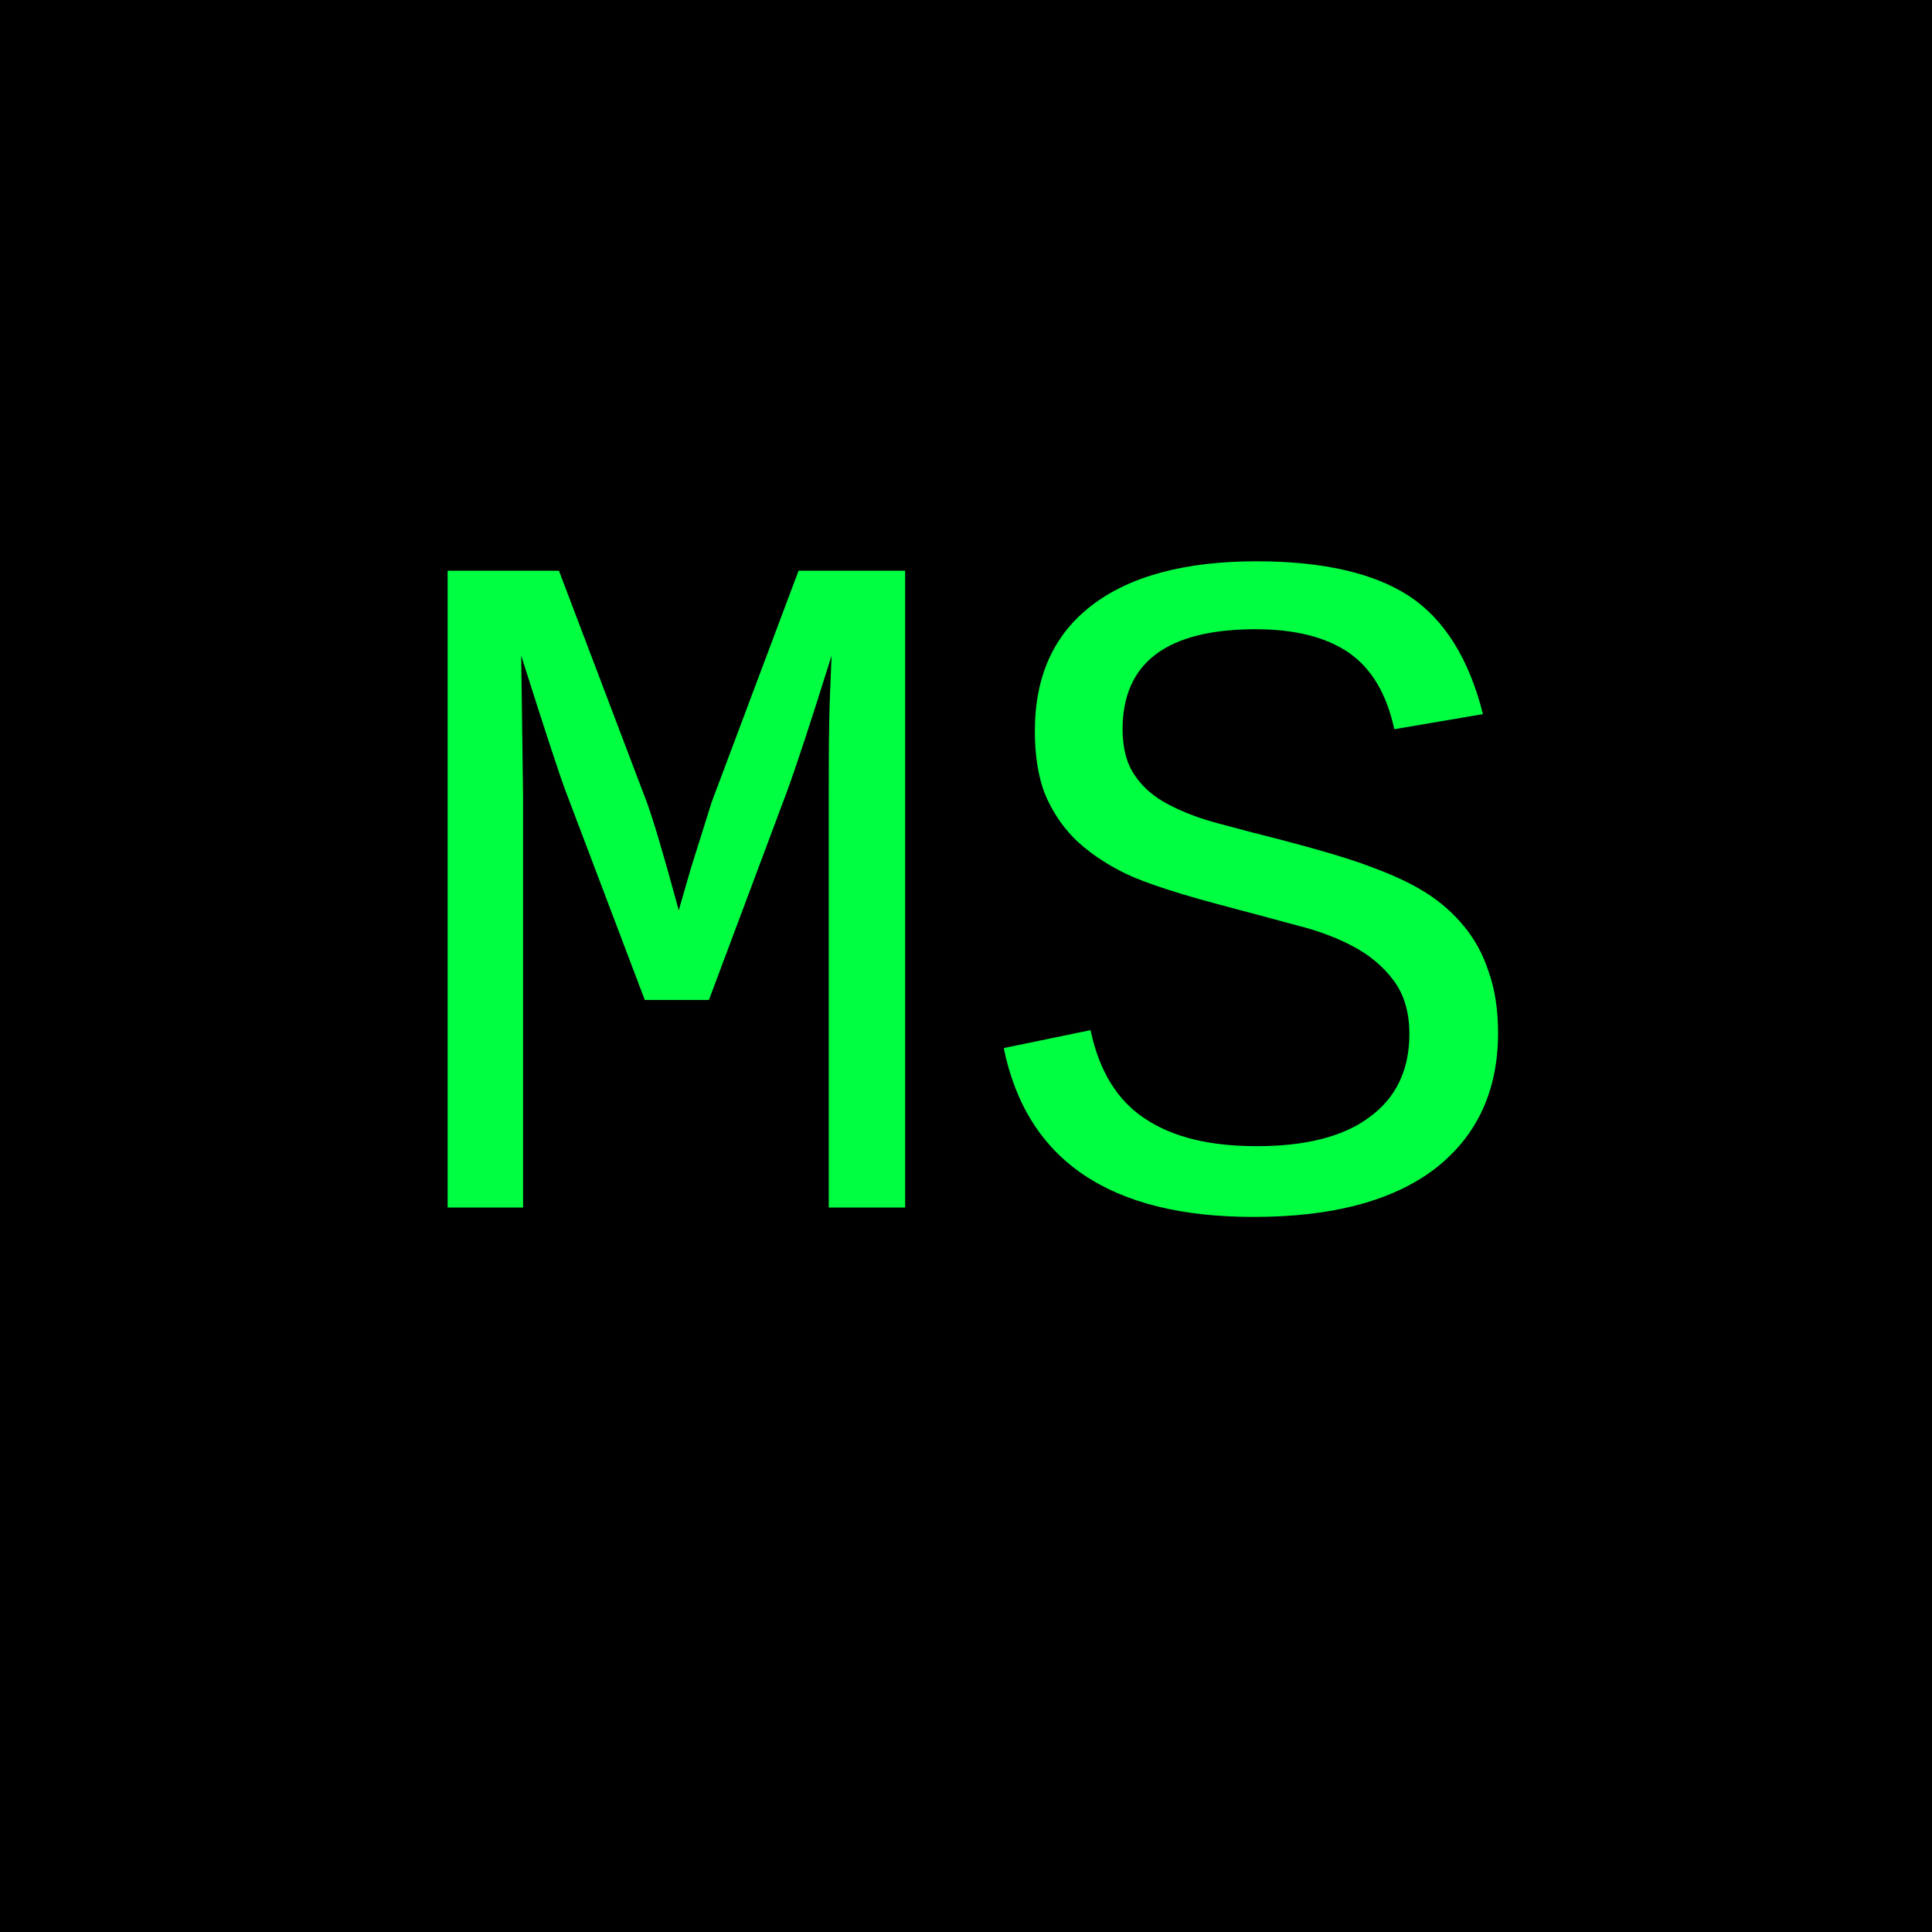
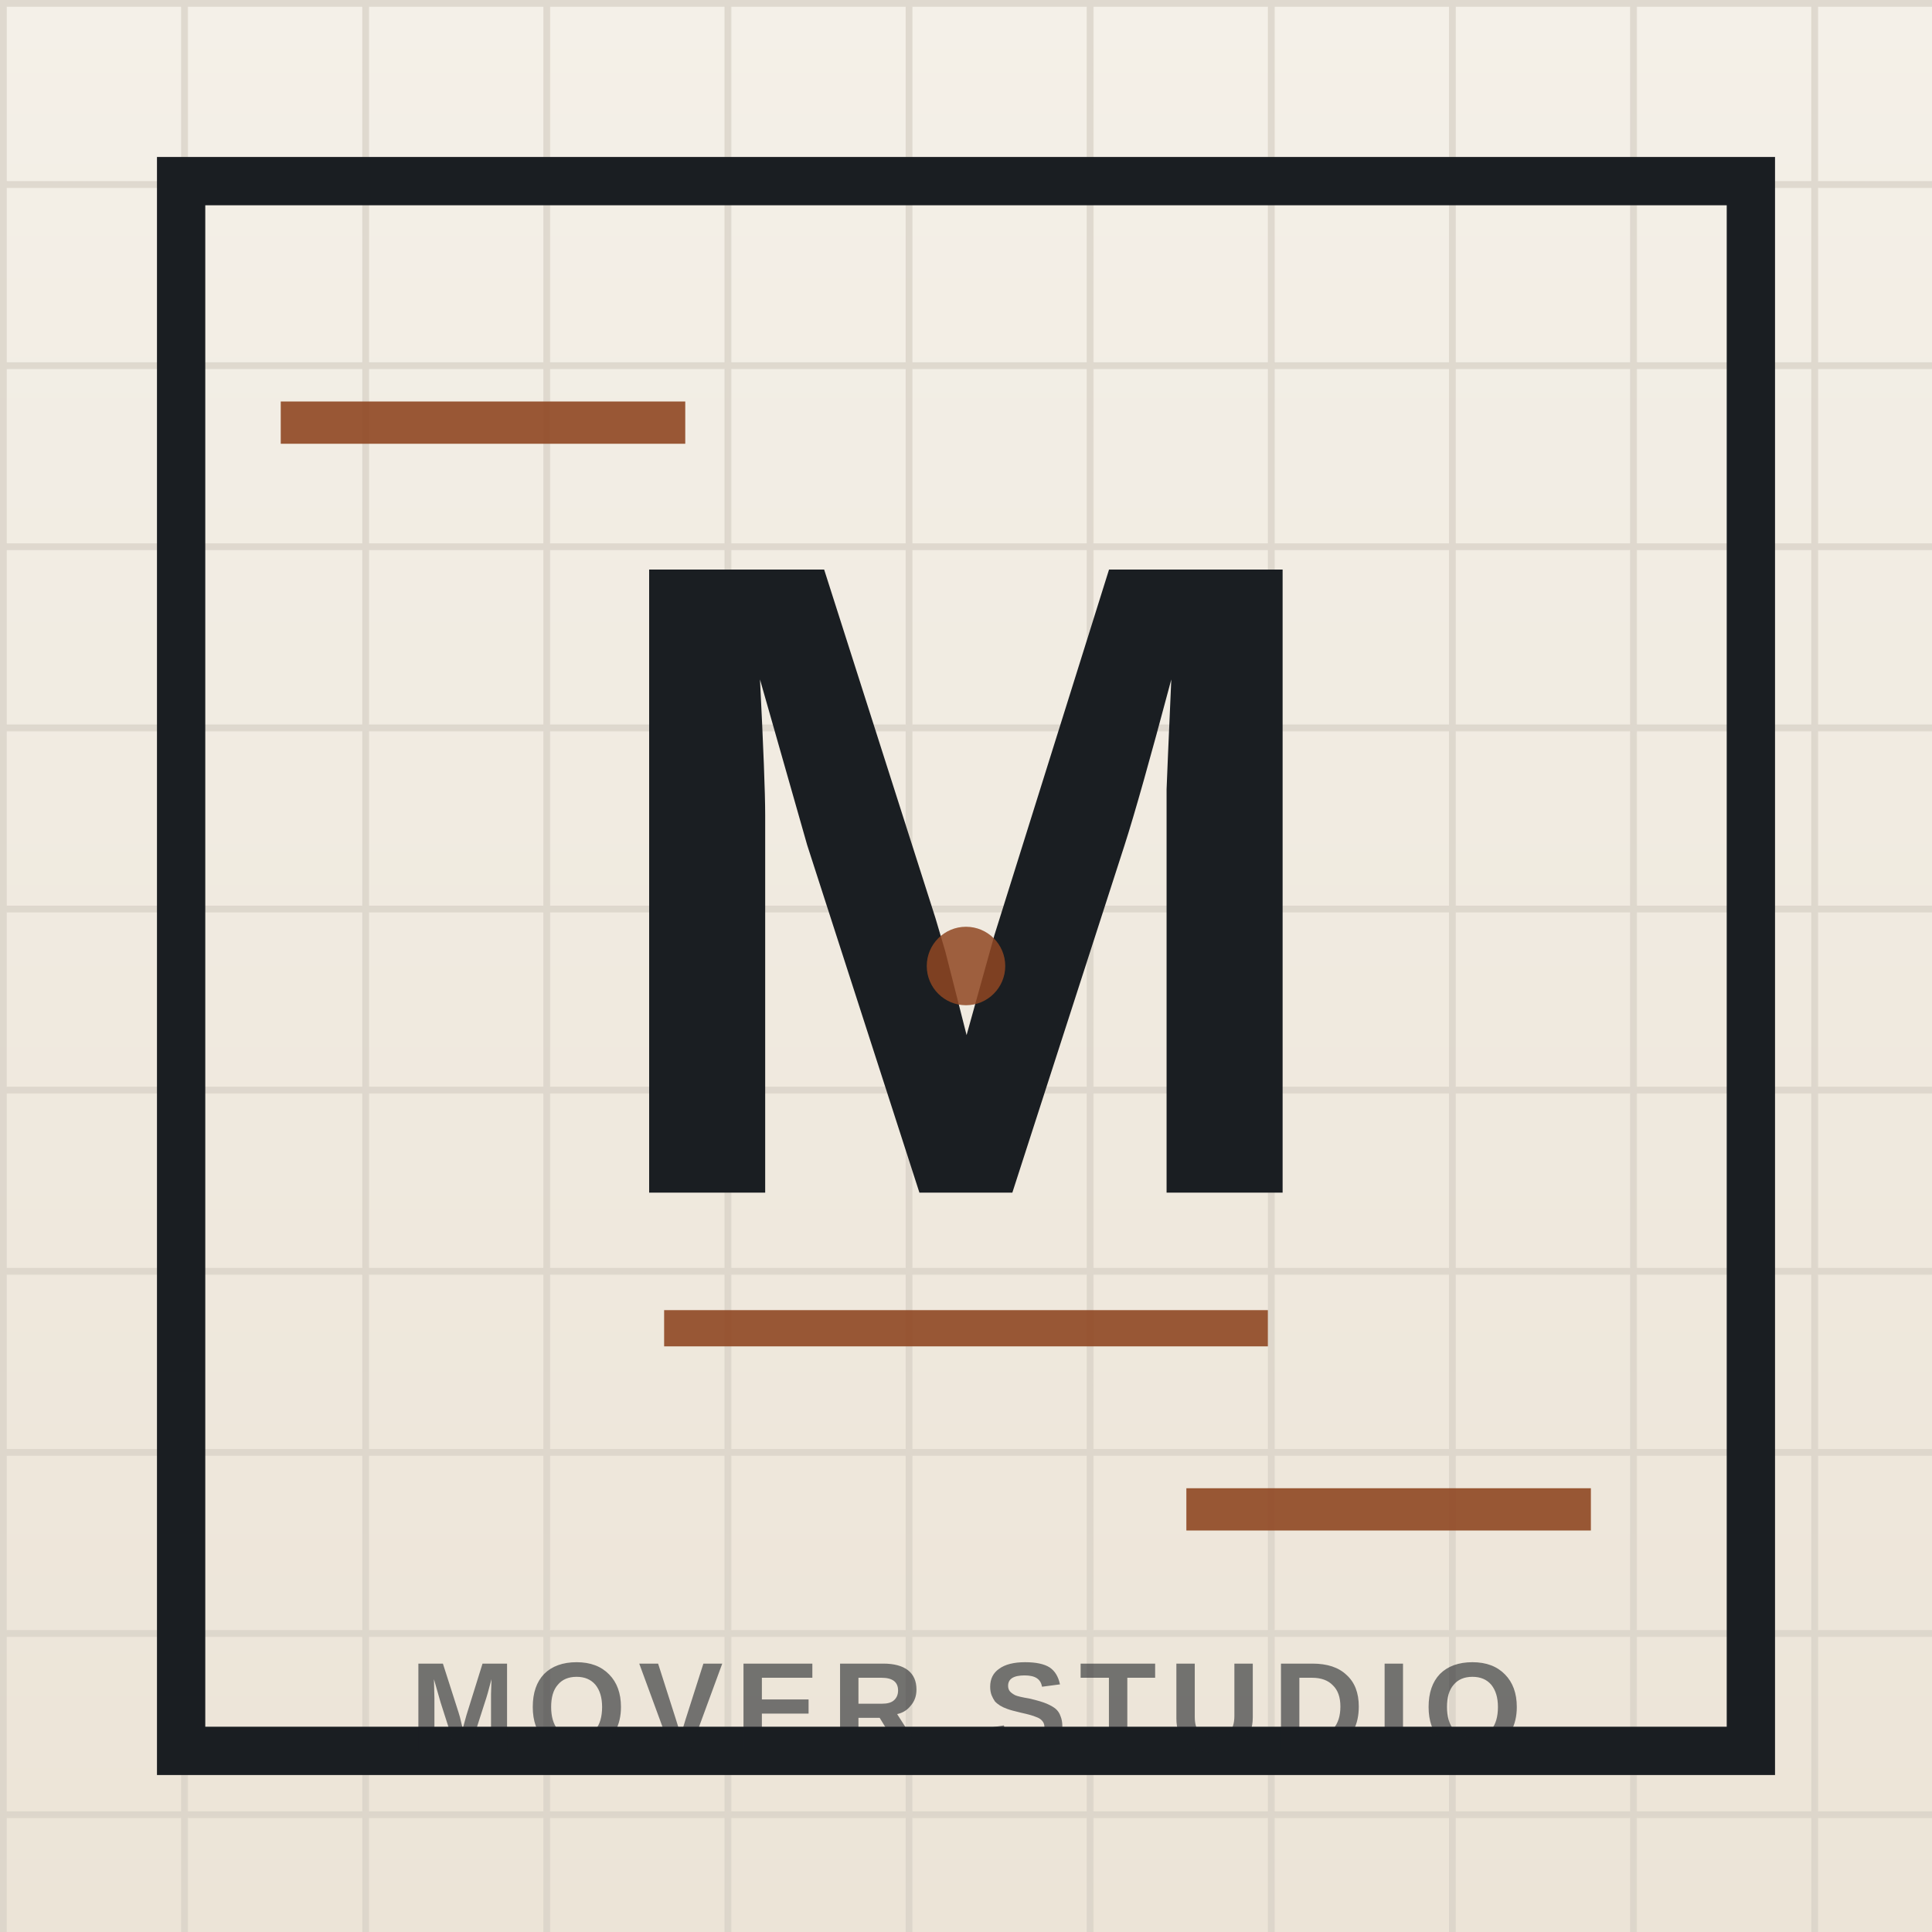
- <svg xmlns="http://www.w3.org/2000/svg" viewBox="0 0 32 32" width="32" height="32">
-   <rect width="32" height="32" fill="#000000" />
-   <text x="16" y="20" font-family="Courier New" font-size="16" fill="#00ff41" text-anchor="middle">MS</text>
+ <svg xmlns="http://www.w3.org/2000/svg" viewBox="0 0 64 64" width="32" height="32">
+   <defs>
+     <pattern id="grid" width="6" height="6" patternUnits="userSpaceOnUse">
+       <path d="M 6 0 L 0 0 0 6" fill="none" stroke="#d8d2c7" stroke-width="0.45" opacity="0.75" />
+     </pattern>
+     <linearGradient id="paper" x1="0" x2="0" y1="0" y2="1">
+       <stop offset="0%" stop-color="#f4f0e8" />
+       <stop offset="100%" stop-color="#ece4d7" />
+     </linearGradient>
+   </defs>
+   <rect width="64" height="64" fill="url(#paper)" />
+   <rect width="64" height="64" fill="url(#grid)" />
+   <rect x="6" y="6" width="52" height="52" fill="none" stroke="#1a1e22" stroke-width="1.6" />
+   <path d="M10 14h12" stroke="#8f4722" stroke-width="1.4" stroke-linecap="square" opacity="0.9" />
+   <path d="M52 50h-12" stroke="#8f4722" stroke-width="1.4" stroke-linecap="square" opacity="0.9" />
+   <g transform="translate(32 31)">
+     <text x="0" y="0" text-anchor="middle" dominant-baseline="middle" font-family="Segoe UI, Arial, sans-serif" font-size="30" font-weight="700" fill="#1a1e22" letter-spacing="-1">M</text>
+     <path d="M-10 13h20" stroke="#8f4722" stroke-width="1.2" opacity="0.9" />
+   </g>
+   <circle cx="32" cy="32" r="1.3" fill="#8f4722" opacity="0.85" />
+   <text x="32" y="58" text-anchor="middle" font-family="Segoe UI, Arial, sans-serif" font-size="4.2" font-weight="600" fill="#1a1e22" opacity="0.58" letter-spacing="0.4">MOVER STUDIO</text>
</svg>
